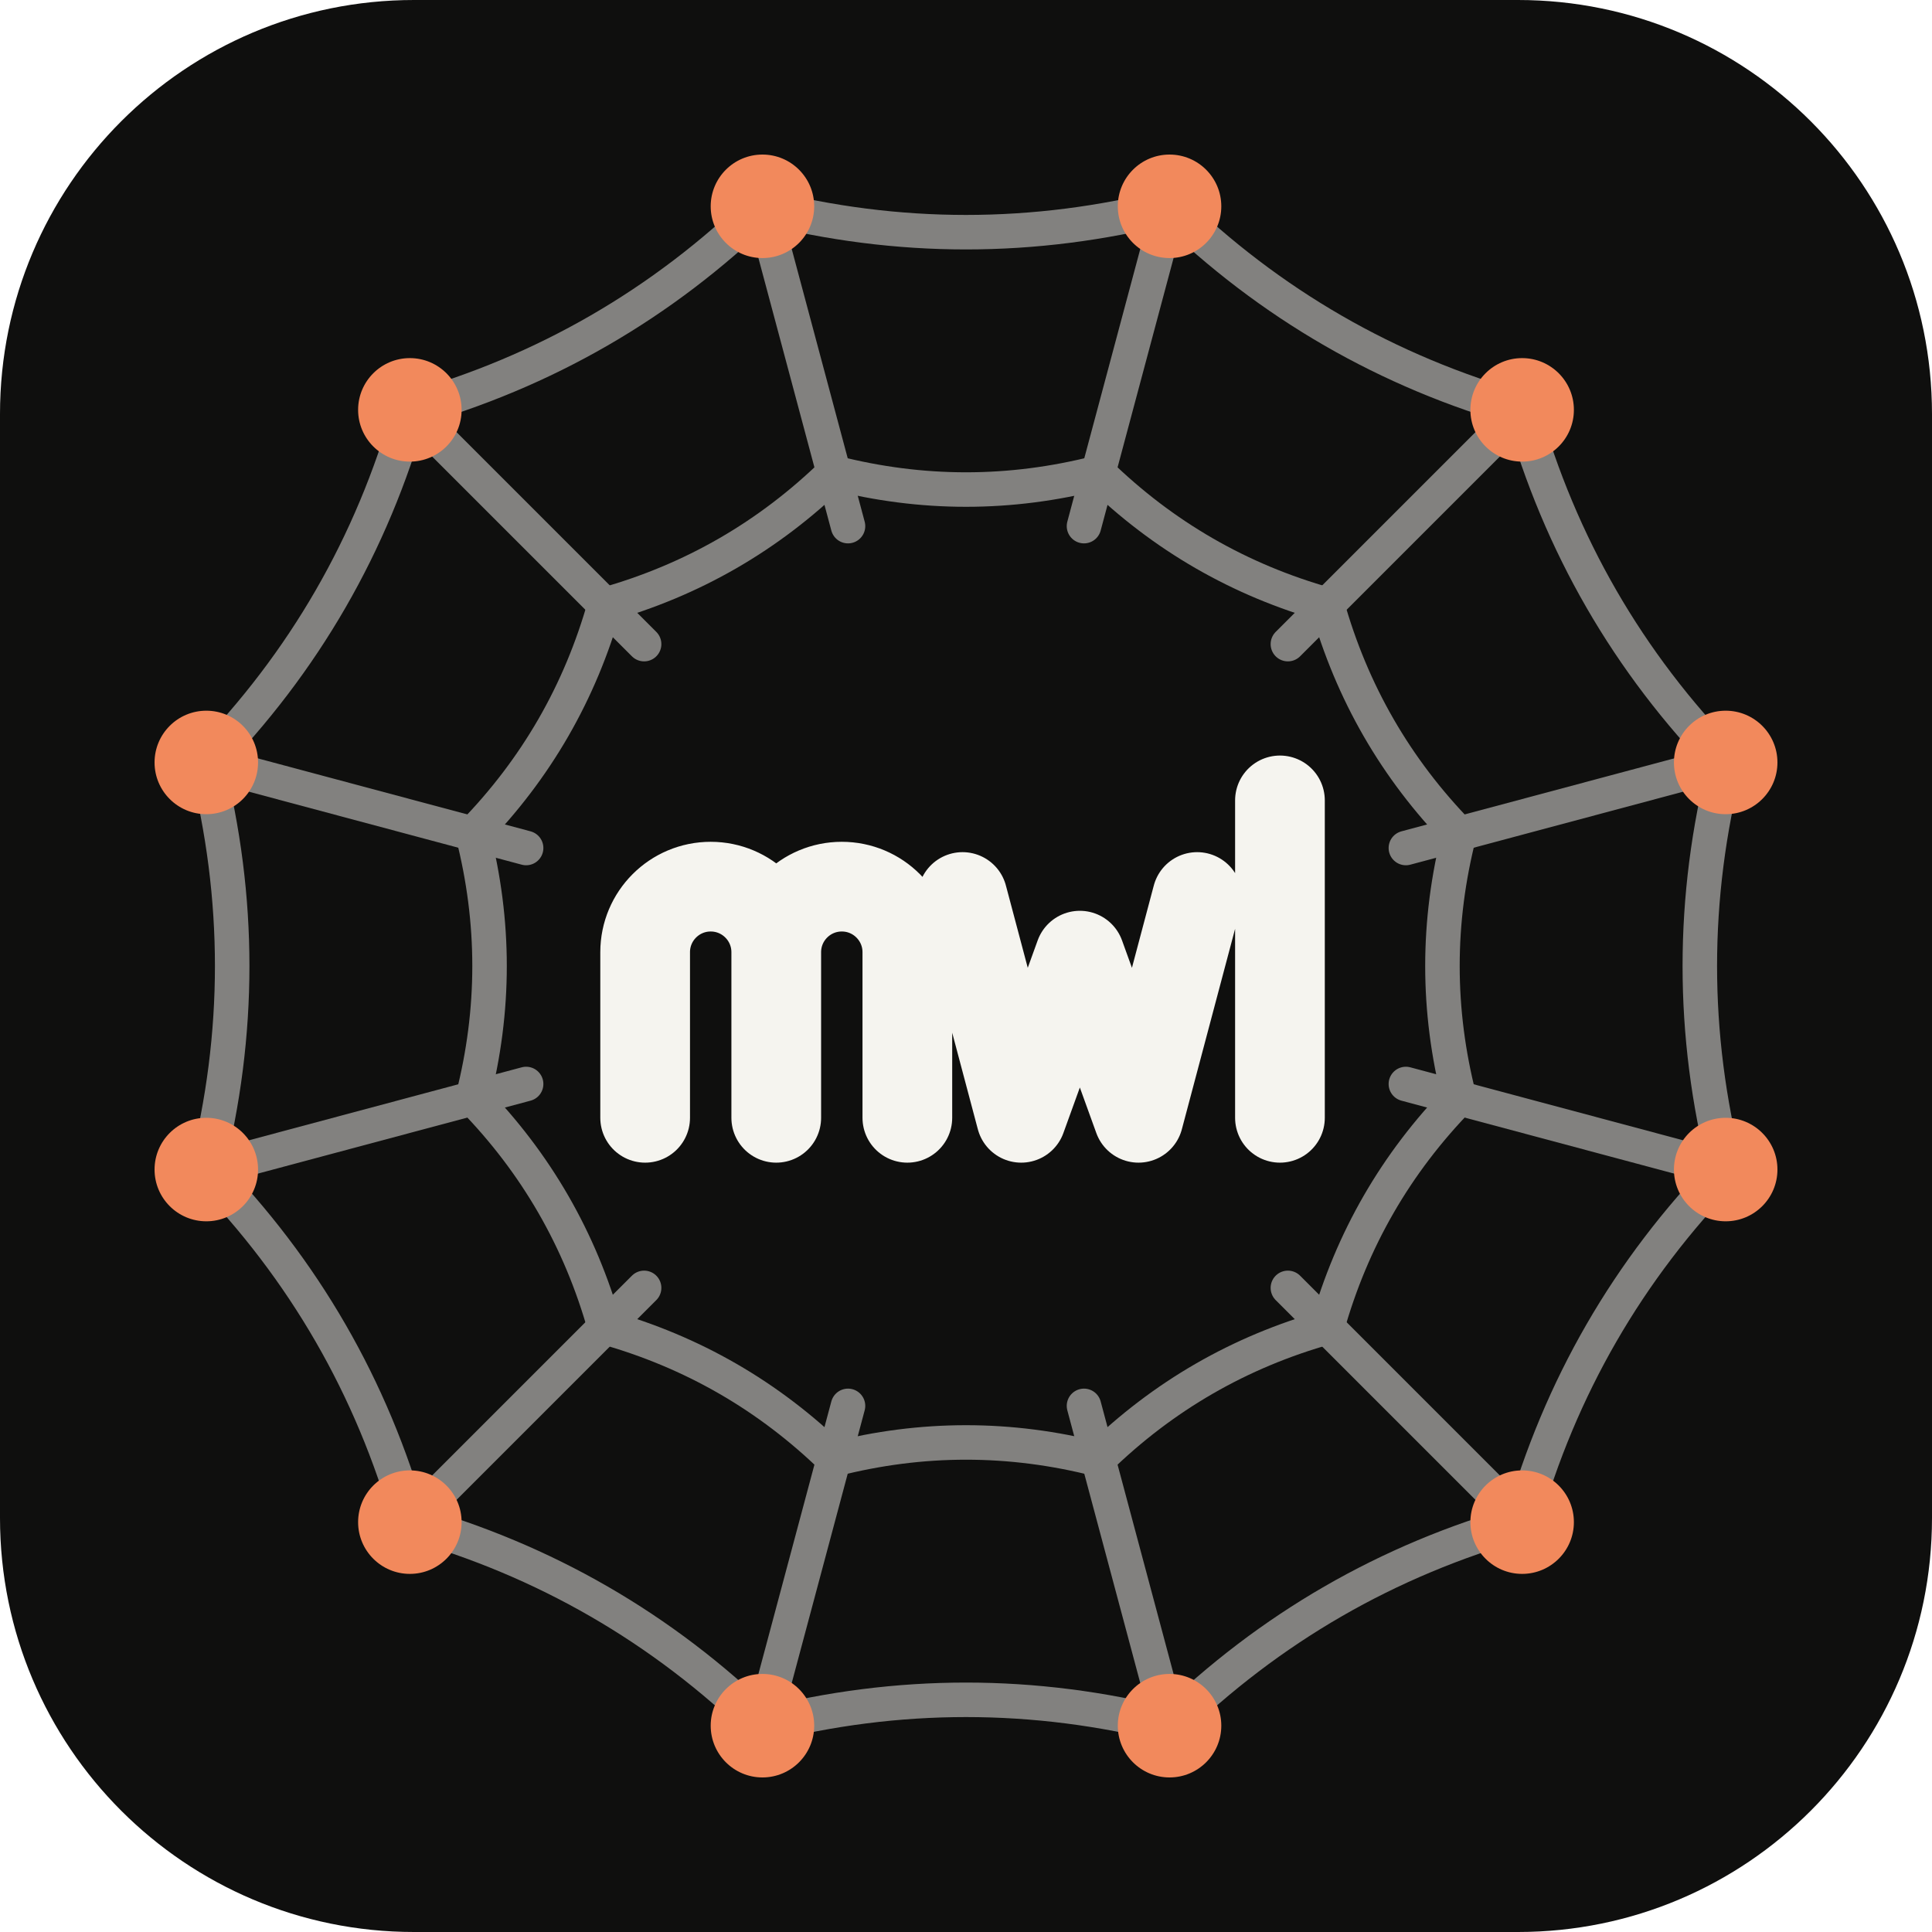
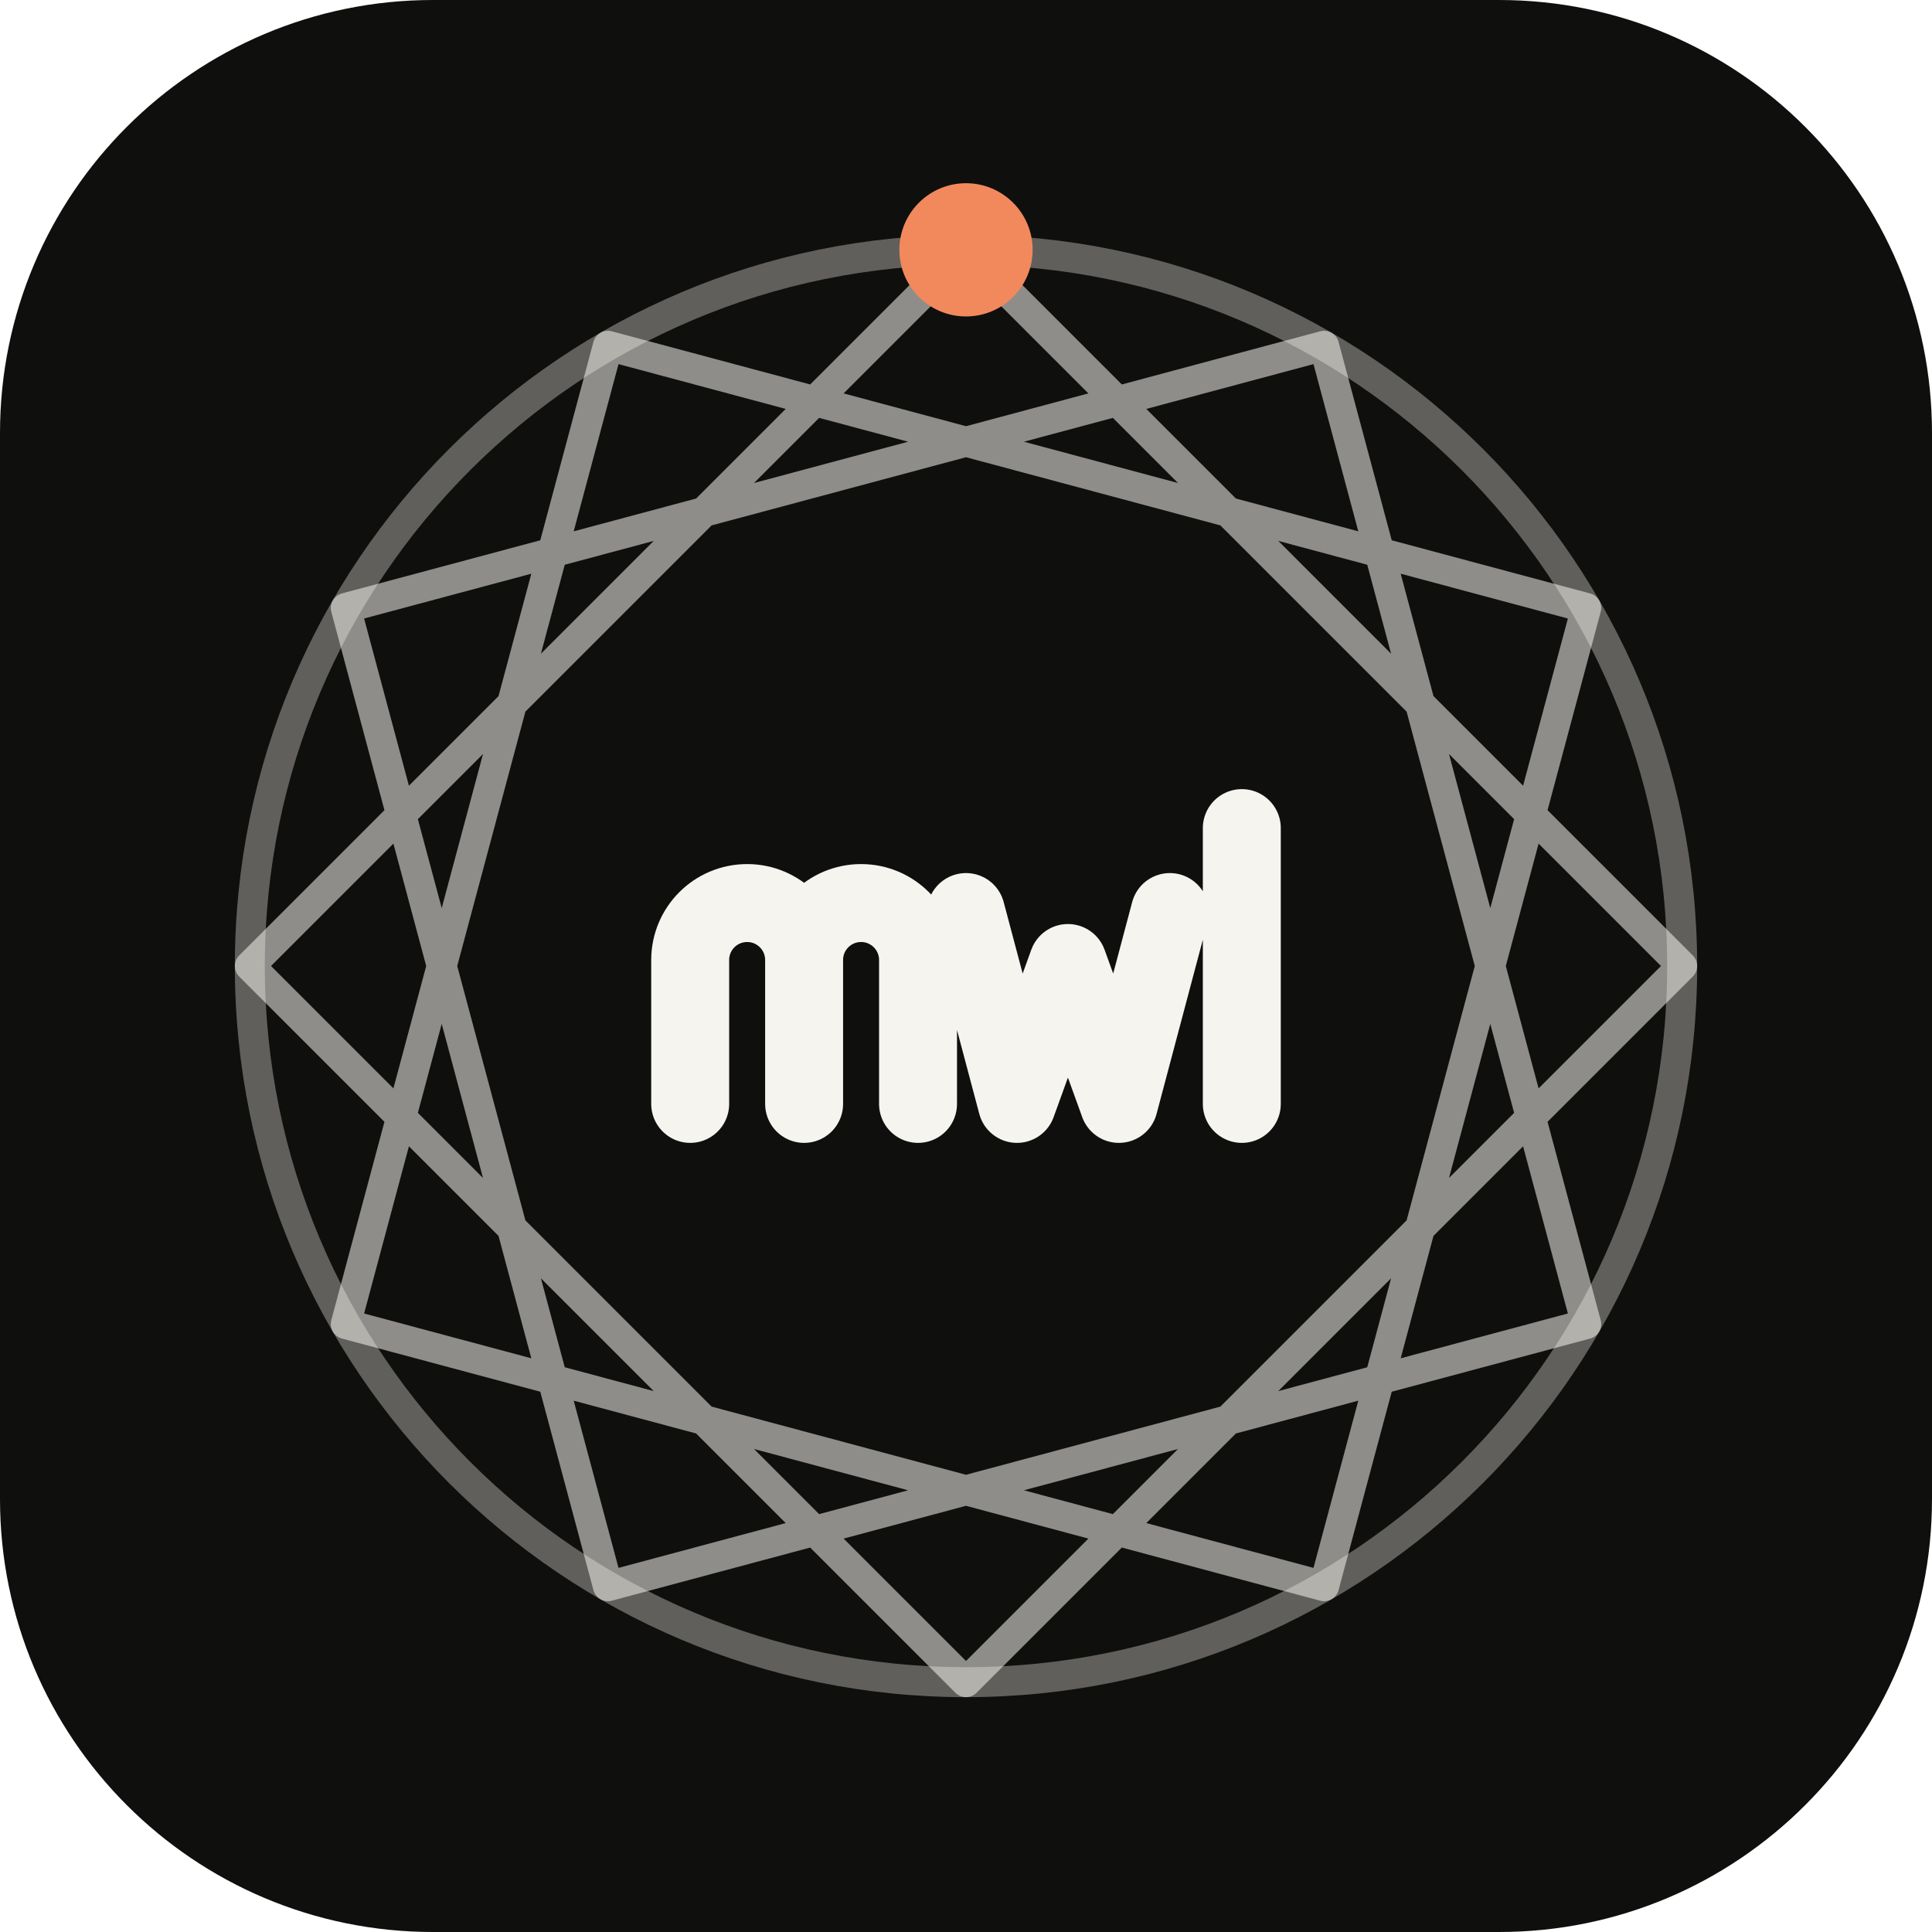
- <svg xmlns="http://www.w3.org/2000/svg" viewBox="-4 -4 56 56">
-   <rect x="-4" y="-4" width="56" height="56" rx="12" fill="#0f0f0e" />
+ <svg xmlns="http://www.w3.org/2000/svg" viewBox="-5 -5 58 58">
+   <rect x="-5" y="-5" width="58" height="58" rx="13" fill="#0f0f0e" />
  <g fill="none" stroke="#f5f4ef" stroke-linecap="round" stroke-linejoin="round">
-     <g stroke-width="1" opacity="0.5">
-       <path d="M27.83 9.7Q30.66 12.46 34.47 13.53Q35.54 17.34 38.3 20.17Q37.32 24 38.3 27.83Q35.54 30.66 34.47 34.47Q30.66 35.54 27.83 38.3Q24 37.32 20.17 38.3Q17.34 35.54 13.53 34.47Q12.46 30.66 9.7 27.83Q10.68 24 9.7 20.17Q12.46 17.34 13.53 13.53Q17.34 12.46 20.17 9.7Q24 10.68 27.83 9.7Z" />
-       <path d="M29.9 1.98Q34.26 6.23 40.12 7.88Q41.77 13.74 46.02 18.1Q44.52 24 46.02 29.9Q41.77 34.26 40.12 40.12Q34.26 41.77 29.9 46.02Q24 44.52 18.1 46.02Q13.74 41.77 7.88 40.12Q6.23 34.26 1.98 29.9Q3.48 24 1.98 18.1Q6.23 13.74 7.88 7.88Q13.74 6.23 18.1 1.98Q24 3.48 29.9 1.98Z" />
-       <path d="M27.42 11.25L29.9 1.98M33.33 14.67L40.12 7.88M36.75 20.58L46.02 18.1M36.75 27.42L46.02 29.9M33.33 33.33L40.12 40.12M27.42 36.75L29.9 46.02M20.58 36.75L18.1 46.02M14.67 33.33L7.88 40.12M11.25 27.42L1.98 29.9M11.25 20.58L1.98 18.1M14.67 14.67L7.88 7.88M20.58 11.25L18.1 1.98" />
-     </g>
-     <path d="M14.7 28.4V23.6a1.9 1.9 0 0 1 3.8 0V28.4M18.5 23.6a1.9 1.9 0 0 1 3.8 0V28.4M23.9 22l1.7 6.4 1.7-4.7 1.7 4.7 1.7-6.4M33.1 19.2V28.4" stroke-width="2.6" />
+     <circle cx="24" cy="24" r="21.5" stroke-width="0.9" opacity="0.35" />
+     <path d="M24 2.5L45.5 24M34.75 5.38L42.62 34.75M42.62 13.25L34.75 42.62M45.5 24L24 45.5M42.62 34.75L13.25 42.62M34.75 42.62L5.38 34.75M24 45.5L2.5 24M13.25 42.62L5.38 13.25M5.38 34.75L13.25 5.38M2.5 24L24 2.5M5.38 13.25L34.75 5.38M13.25 5.38L42.62 13.25" stroke-width="0.9" opacity="0.55" />
+     <path d="M14.7 28.4V23.6a1.9 1.9 0 0 1 3.8 0V28.4M18.5 23.6a1.9 1.9 0 0 1 3.8 0V28.4M23.9 22l1.7 6.4 1.7-4.7 1.7 4.7 1.7-6.4M33.1 19.2V28.4" stroke-width="2.6" transform="translate(24 24) scale(0.9) translate(-23.9 -23.8)" />
  </g>
-   <g fill="#f2895c">
-     <circle cx="29.9" cy="1.98" r="1.5" />
-     <circle cx="40.12" cy="7.88" r="1.5" />
-     <circle cx="46.02" cy="18.1" r="1.5" />
-     <circle cx="46.02" cy="29.9" r="1.5" />
-     <circle cx="40.12" cy="40.12" r="1.5" />
-     <circle cx="29.9" cy="46.02" r="1.5" />
-     <circle cx="18.1" cy="46.02" r="1.5" />
-     <circle cx="7.88" cy="40.12" r="1.5" />
-     <circle cx="1.98" cy="29.9" r="1.5" />
-     <circle cx="1.98" cy="18.1" r="1.5" />
-     <circle cx="7.88" cy="7.88" r="1.5" />
-     <circle cx="18.1" cy="1.98" r="1.5" />
-   </g>
+   <circle cx="24" cy="2.5" r="2" fill="#f2895c" />
</svg>
